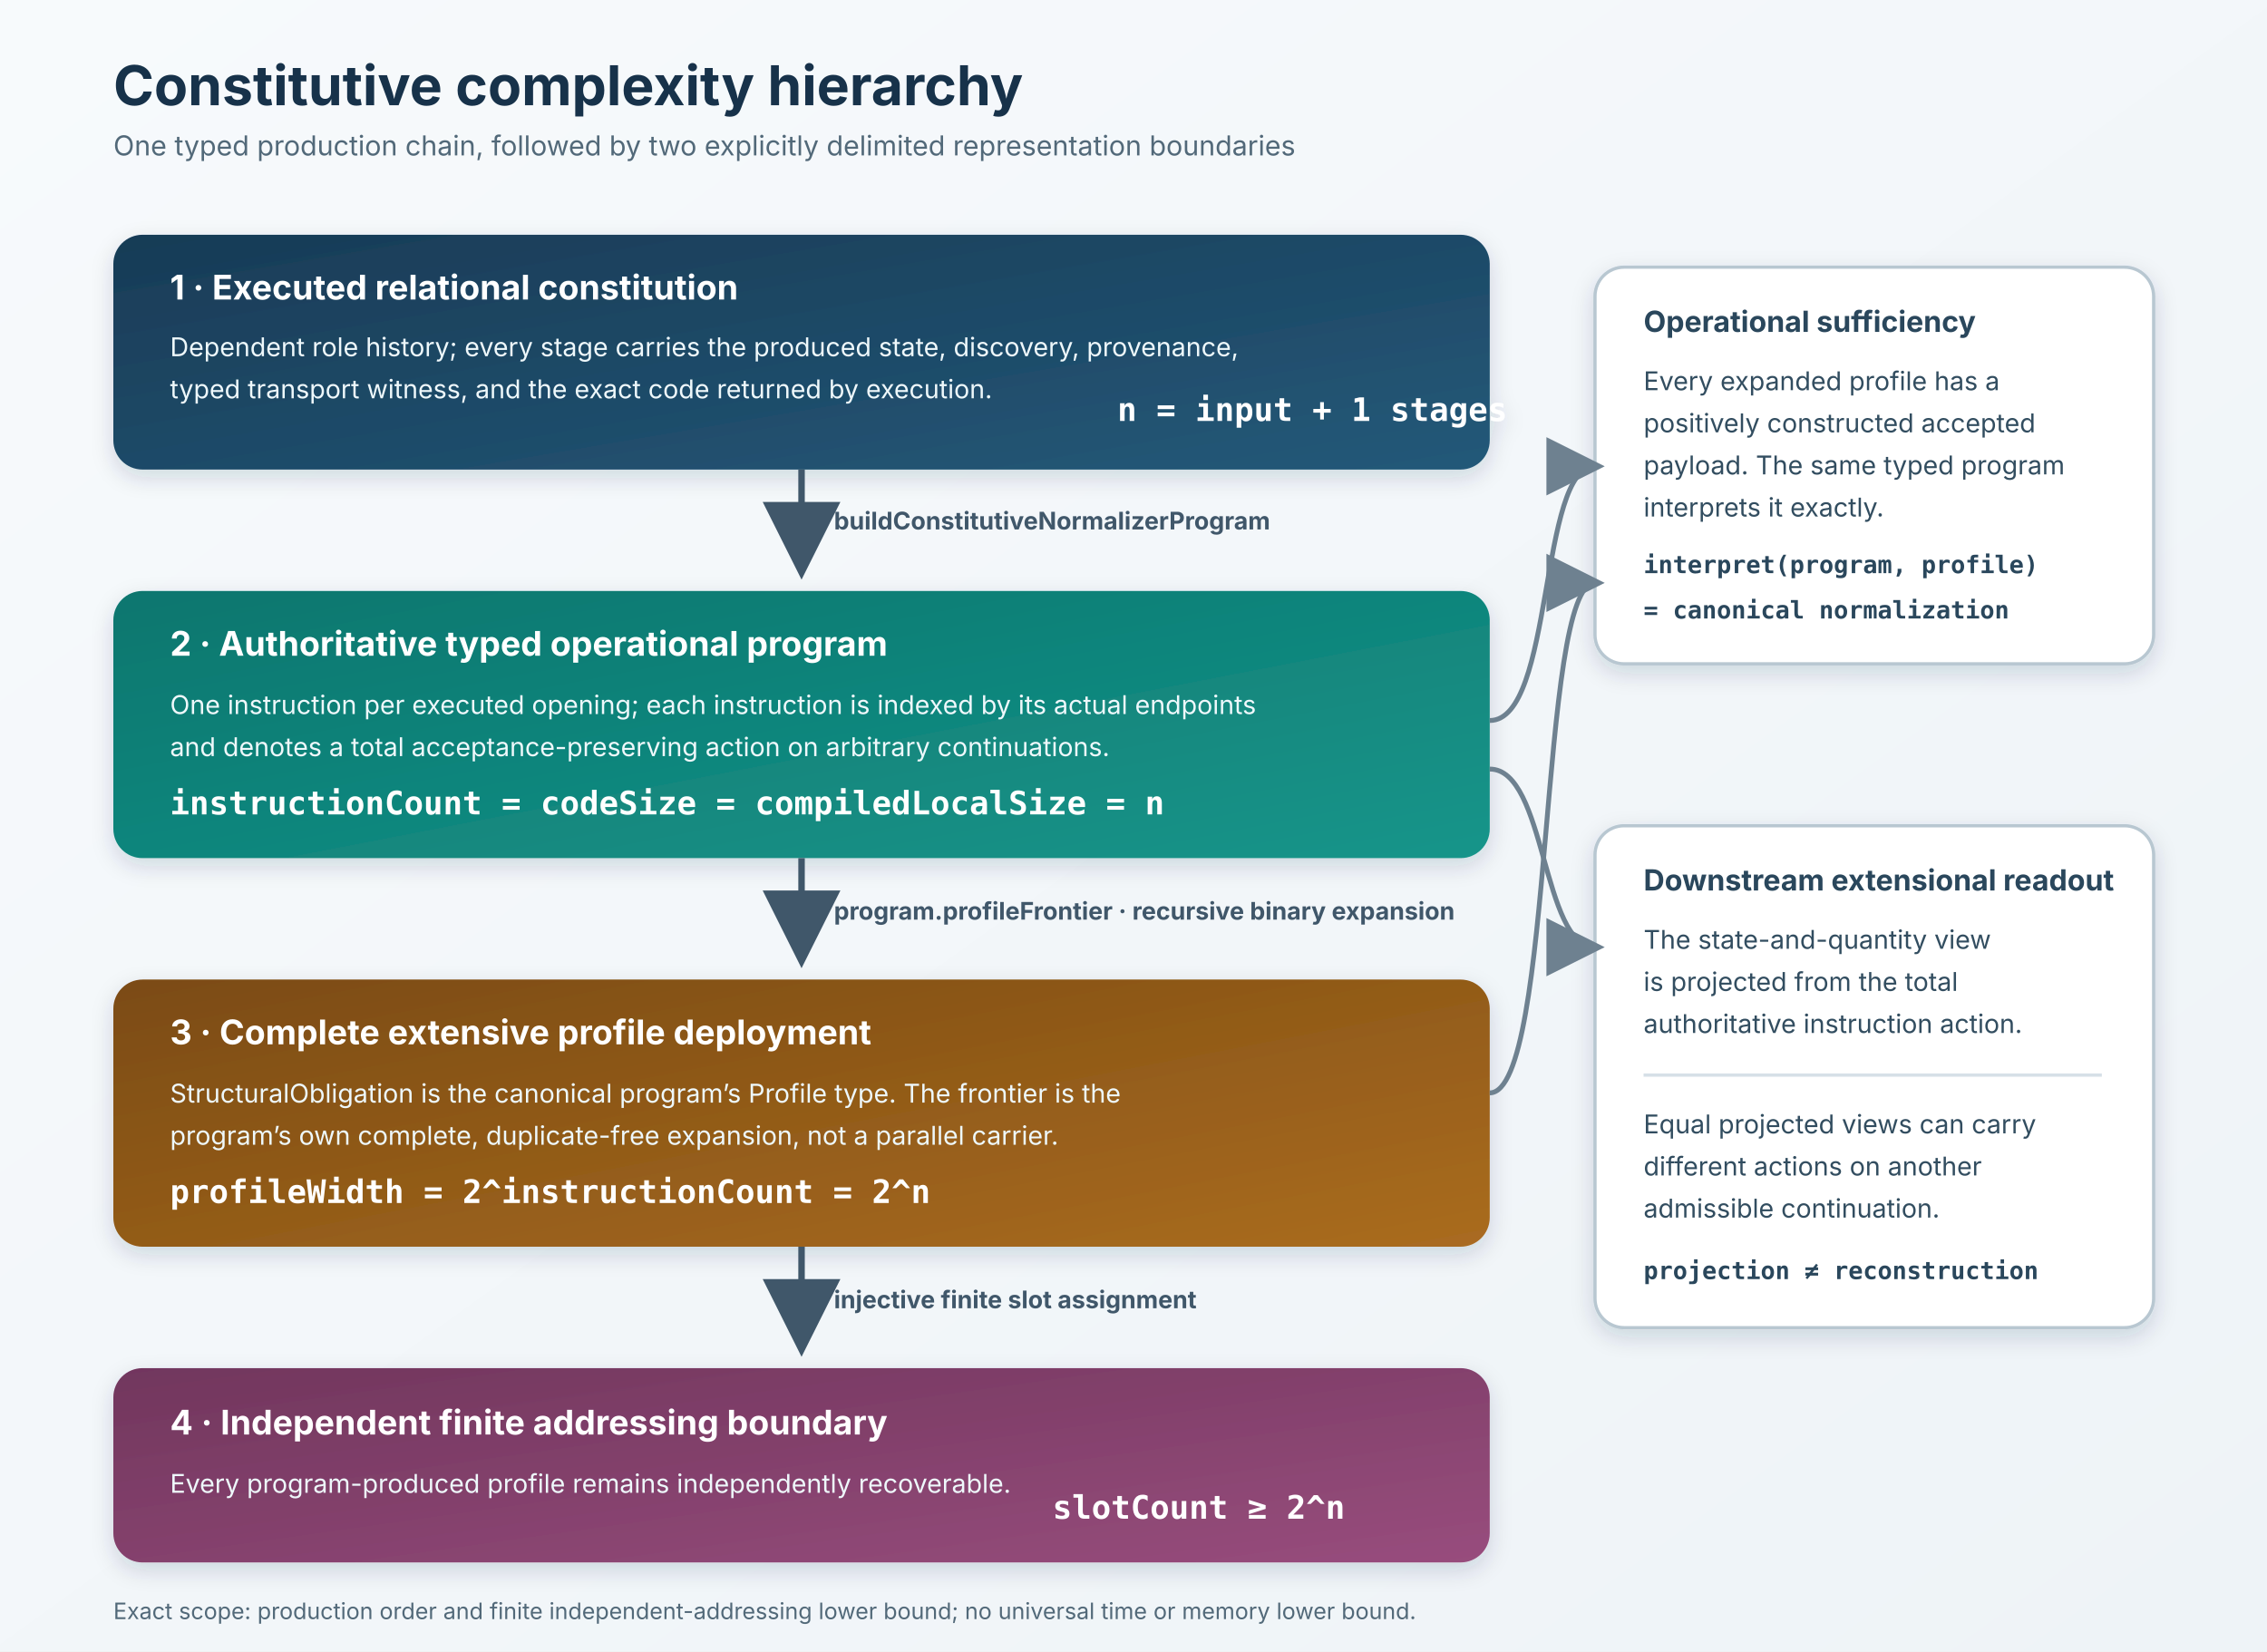
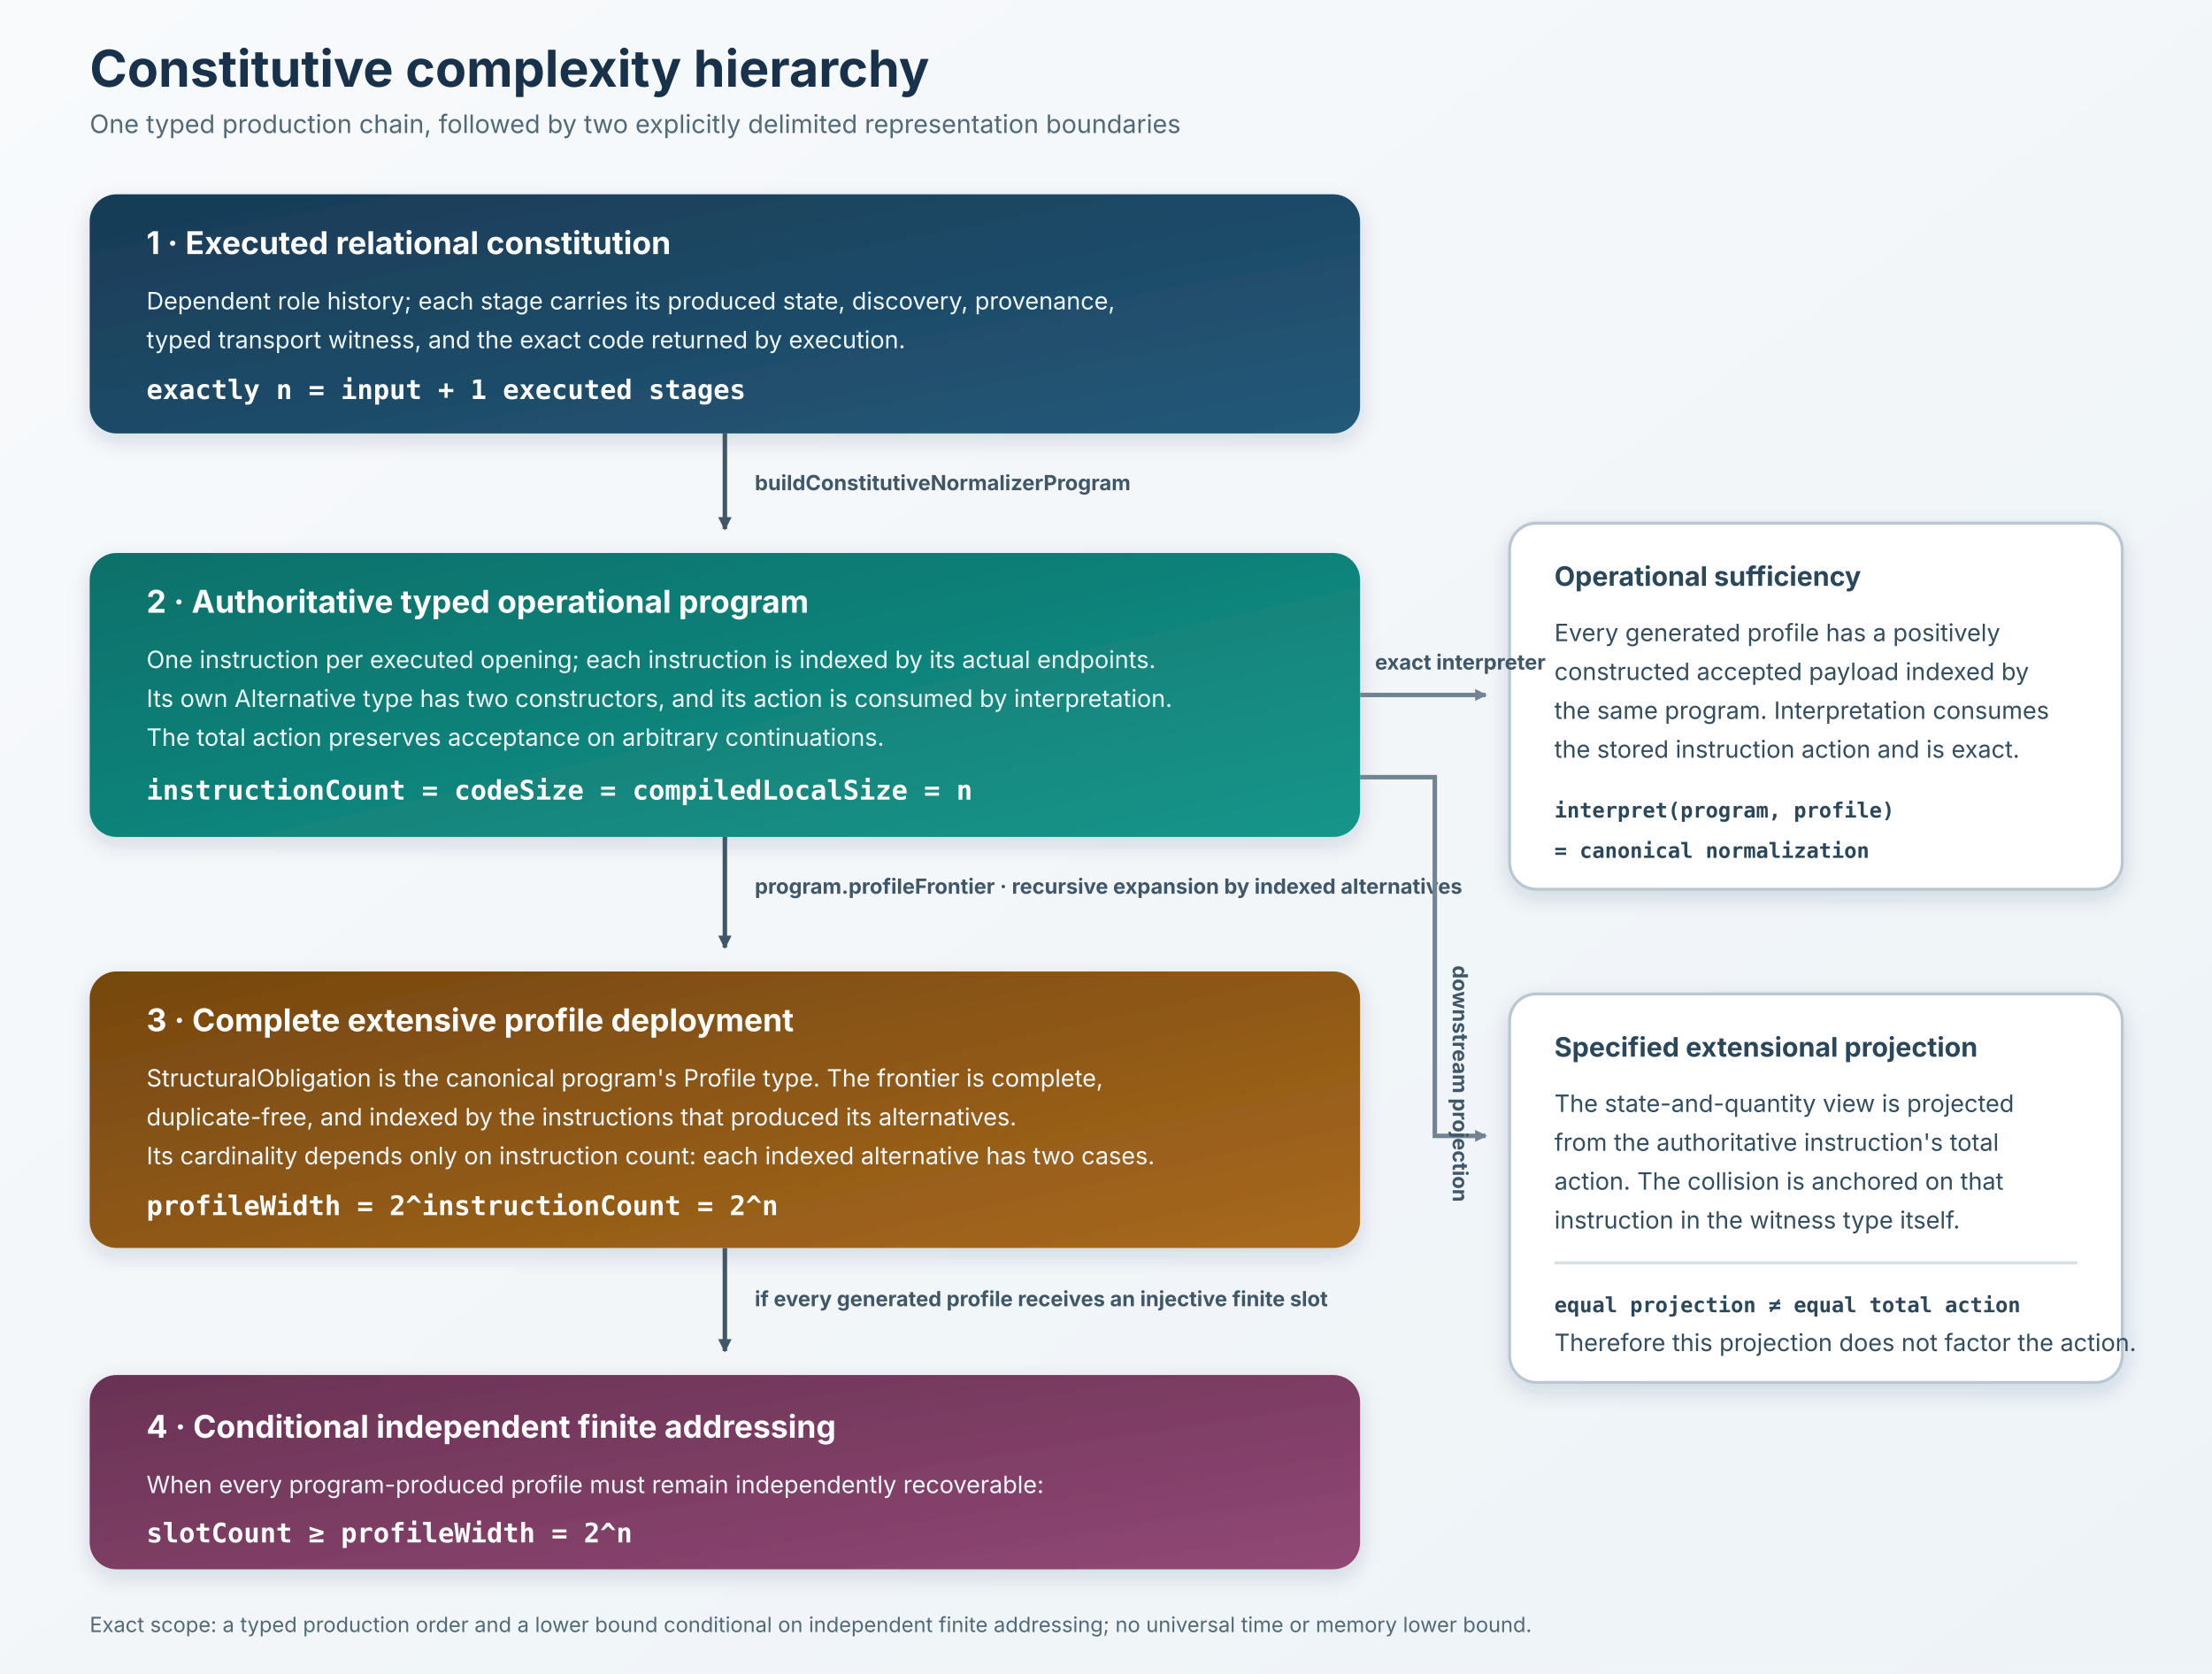
- <svg xmlns="http://www.w3.org/2000/svg" width="1400" height="1020" viewBox="0 0 1400 1020" role="img" aria-labelledby="title desc">
+ <svg xmlns="http://www.w3.org/2000/svg" width="1480" height="1120" viewBox="0 0 1480 1120" role="img" aria-labelledby="title desc">
  <defs>
    <linearGradient id="background" x1="0" y1="0" x2="1" y2="1">
-       <stop offset="0" stop-color="#f7fafc" />
-       <stop offset="1" stop-color="#eef3f7" />
+       <stop offset="0" stop-color="#f8fafc" />
+       <stop offset="1" stop-color="#edf3f7" />
    </linearGradient>
    <linearGradient id="constitutive" x1="0" y1="0" x2="1" y2="1">
      <stop offset="0" stop-color="#183b56" />
      <stop offset="1" stop-color="#245979" />
    </linearGradient>
    <linearGradient id="program" x1="0" y1="0" x2="1" y2="1">
-       <stop offset="0" stop-color="#0d766e" />
+       <stop offset="0" stop-color="#0d706a" />
      <stop offset="1" stop-color="#15958a" />
    </linearGradient>
    <linearGradient id="extensive" x1="0" y1="0" x2="1" y2="1">
-       <stop offset="0" stop-color="#7b4b12" />
-       <stop offset="1" stop-color="#aa6c20" />
+       <stop offset="0" stop-color="#75470f" />
+       <stop offset="1" stop-color="#a8691e" />
    </linearGradient>
    <linearGradient id="addressing" x1="0" y1="0" x2="1" y2="1">
-       <stop offset="0" stop-color="#71365d" />
-       <stop offset="1" stop-color="#984d7d" />
+       <stop offset="0" stop-color="#693254" />
+       <stop offset="1" stop-color="#914875" />
    </linearGradient>
    <filter id="shadow" x="-20%" y="-20%" width="140%" height="140%">
-       <feDropShadow dx="0" dy="5" stdDeviation="7" flood-color="#17324a" flood-opacity="0.16" />
+       <feDropShadow dx="0" dy="5" stdDeviation="7" flood-color="#17324a" flood-opacity="0.15" />
    </filter>
-     <marker id="arrow" markerWidth="12" markerHeight="12" refX="10" refY="6" orient="auto">
-       <path d="M0,0 L12,6 L0,12 z" fill="#40576a" />
+     <marker id="arrow" markerUnits="userSpaceOnUse" markerWidth="9" markerHeight="9" refX="8" refY="4.5" orient="auto">
+       <path d="M0 0 L9 4.5 L0 9 Z" fill="#40576a" />
    </marker>
-     <marker id="arrowSoft" markerWidth="12" markerHeight="12" refX="10" refY="6" orient="auto">
-       <path d="M0,0 L12,6 L0,12 z" fill="#6e8190" />
+     <marker id="arrowSoft" markerUnits="userSpaceOnUse" markerWidth="8" markerHeight="8" refX="7" refY="4" orient="auto">
+       <path d="M0 0 L8 4 L0 8 Z" fill="#708493" />
    </marker>
    <style>
      .title { font: 700 34px Inter, Segoe UI, sans-serif; fill: #17324a; }
      .subtitle { font: 400 17px Inter, Segoe UI, sans-serif; fill: #526979; }
      .layer { font: 700 21px Inter, Segoe UI, sans-serif; fill: #fff; }
-       .metric { font: 700 20px ui-monospace, SFMono-Regular, Consolas, monospace; fill: #fff; }
+       .metric { font: 700 18px ui-monospace, SFMono-Regular, Consolas, monospace; fill: #fff; }
      .bodyLight { font: 400 16px Inter, Segoe UI, sans-serif; fill: #eef8fb; }
      .body { font: 400 16px Inter, Segoe UI, sans-serif; fill: #334e60; }
      .small { font: 400 14px Inter, Segoe UI, sans-serif; fill: #526979; }
-       .label { font: 700 15px Inter, Segoe UI, sans-serif; fill: #40576a; }
+       .label { font: 700 14px Inter, Segoe UI, sans-serif; fill: #40576a; }
      .sideTitle { font: 700 18px Inter, Segoe UI, sans-serif; fill: #29465b; }
-       .code { font: 600 15px ui-monospace, SFMono-Regular, Consolas, monospace; fill: #29465b; }
+       .code { font: 600 14px ui-monospace, SFMono-Regular, Consolas, monospace; fill: #29465b; }
    </style>
  </defs>
-   <rect width="1400" height="1020" fill="url(#background)" />
-   <text x="70" y="65" class="title">Constitutive complexity hierarchy</text>
-   <text x="70" y="96" class="subtitle">One typed production chain, followed by two explicitly delimited representation boundaries</text>
+   <rect width="1480" height="1120" fill="url(#background)" />
+   <text x="60" y="58" class="title">Constitutive complexity hierarchy</text>
+   <text x="60" y="89" class="subtitle">One typed production chain, followed by two explicitly delimited representation boundaries</text>
  <g filter="url(#shadow)">
-     <rect x="70" y="145" width="850" height="145" rx="18" fill="url(#constitutive)" />
-     <text x="105" y="185" class="layer">1 · Executed relational constitution</text>
-     <text x="105" y="220" class="bodyLight">Dependent role history; every stage carries the produced state, discovery, provenance,</text>
-     <text x="105" y="246" class="bodyLight">typed transport witness, and the exact code returned by execution.</text>
-     <text x="690" y="260" class="metric">n = input + 1 stages</text>
+     <rect x="60" y="130" width="850" height="160" rx="18" fill="url(#constitutive)" />
+     <text x="98" y="170" class="layer">1 · Executed relational constitution</text>
+     <text x="98" y="207" class="bodyLight">Dependent role history; each stage carries its produced state, discovery, provenance,</text>
+     <text x="98" y="233" class="bodyLight">typed transport witness, and the exact code returned by execution.</text>
+     <text x="98" y="267" class="metric">exactly n = input + 1 executed stages</text>
  </g>
-   <path d="M495 290 L495 350" stroke="#40576a" stroke-width="4" fill="none" marker-end="url(#arrow)" />
-   <text x="515" y="327" class="label">buildConstitutiveNormalizerProgram</text>
+   <path d="M485 290 L485 354" stroke="#40576a" stroke-width="3" fill="none" marker-end="url(#arrow)" />
+   <text x="505" y="328" class="label">buildConstitutiveNormalizerProgram</text>
  <g filter="url(#shadow)">
-     <rect x="70" y="365" width="850" height="165" rx="18" fill="url(#program)" />
-     <text x="105" y="405" class="layer">2 · Authoritative typed operational program</text>
-     <text x="105" y="441" class="bodyLight">One instruction per executed opening; each instruction is indexed by its actual endpoints</text>
-     <text x="105" y="467" class="bodyLight">and denotes a total acceptance-preserving action on arbitrary continuations.</text>
-     <text x="105" y="503" class="metric">instructionCount = codeSize = compiledLocalSize = n</text>
+     <rect x="60" y="370" width="850" height="190" rx="18" fill="url(#program)" />
+     <text x="98" y="410" class="layer">2 · Authoritative typed operational program</text>
+     <text x="98" y="447" class="bodyLight">One instruction per executed opening; each instruction is indexed by its actual endpoints.</text>
+     <text x="98" y="473" class="bodyLight">Its own Alternative type has two constructors, and its action is consumed by interpretation.</text>
+     <text x="98" y="499" class="bodyLight">The total action preserves acceptance on arbitrary continuations.</text>
+     <text x="98" y="535" class="metric">instructionCount = codeSize = compiledLocalSize = n</text>
  </g>
-   <path d="M495 530 L495 590" stroke="#40576a" stroke-width="4" fill="none" marker-end="url(#arrow)" />
-   <text x="515" y="568" class="label">program.profileFrontier · recursive binary expansion</text>
+   <path d="M485 560 L485 634" stroke="#40576a" stroke-width="3" fill="none" marker-end="url(#arrow)" />
+   <text x="505" y="598" class="label">program.profileFrontier · recursive expansion by indexed alternatives</text>
  <g filter="url(#shadow)">
-     <rect x="70" y="605" width="850" height="165" rx="18" fill="url(#extensive)" />
-     <text x="105" y="645" class="layer">3 · Complete extensive profile deployment</text>
-     <text x="105" y="681" class="bodyLight">StructuralObligation is the canonical program’s Profile type. The frontier is the</text>
-     <text x="105" y="707" class="bodyLight">program’s own complete, duplicate-free expansion, not a parallel carrier.</text>
-     <text x="105" y="743" class="metric">profileWidth = 2^instructionCount = 2^n</text>
+     <rect x="60" y="650" width="850" height="185" rx="18" fill="url(#extensive)" />
+     <text x="98" y="690" class="layer">3 · Complete extensive profile deployment</text>
+     <text x="98" y="727" class="bodyLight">StructuralObligation is the canonical program's Profile type. The frontier is complete,</text>
+     <text x="98" y="753" class="bodyLight">duplicate-free, and indexed by the instructions that produced its alternatives.</text>
+     <text x="98" y="779" class="bodyLight">Its cardinality depends only on instruction count: each indexed alternative has two cases.</text>
+     <text x="98" y="813" class="metric">profileWidth = 2^instructionCount = 2^n</text>
  </g>
-   <path d="M495 770 L495 830" stroke="#40576a" stroke-width="4" fill="none" marker-end="url(#arrow)" />
-   <text x="515" y="808" class="label">injective finite slot assignment</text>
+   <path d="M485 835 L485 904" stroke="#40576a" stroke-width="3" fill="none" marker-end="url(#arrow)" />
+   <text x="505" y="874" class="label">if every generated profile receives an injective finite slot</text>
  <g filter="url(#shadow)">
-     <rect x="70" y="845" width="850" height="120" rx="18" fill="url(#addressing)" />
-     <text x="105" y="886" class="layer">4 · Independent finite addressing boundary</text>
-     <text x="105" y="922" class="bodyLight">Every program-produced profile remains independently recoverable.</text>
-     <text x="650" y="938" class="metric">slotCount ≥ 2^n</text>
+     <rect x="60" y="920" width="850" height="130" rx="18" fill="url(#addressing)" />
+     <text x="98" y="962" class="layer">4 · Conditional independent finite addressing</text>
+     <text x="98" y="999" class="bodyLight">When every program-produced profile must remain independently recoverable:</text>
+     <text x="98" y="1032" class="metric">slotCount ≥ profileWidth = 2^n</text>
  </g>
  <g filter="url(#shadow)">
-     <rect x="985" y="165" width="345" height="245" rx="18" fill="#ffffff" stroke="#b8c7d1" stroke-width="2" />
-     <text x="1015" y="205" class="sideTitle">Operational sufficiency</text>
-     <text x="1015" y="241" class="body">Every expanded profile has a</text>
-     <text x="1015" y="267" class="body">positively constructed accepted</text>
-     <text x="1015" y="293" class="body">payload. The same typed program</text>
-     <text x="1015" y="319" class="body">interprets it exactly.</text>
-     <text x="1015" y="354" class="code">interpret(program, profile)</text>
-     <text x="1015" y="382" class="code">= canonical normalization</text>
+     <rect x="1010" y="350" width="410" height="245" rx="18" fill="#fff" stroke="#b8c7d1" stroke-width="2" />
+     <text x="1040" y="392" class="sideTitle">Operational sufficiency</text>
+     <text x="1040" y="429" class="body">Every generated profile has a positively</text>
+     <text x="1040" y="455" class="body">constructed accepted payload indexed by</text>
+     <text x="1040" y="481" class="body">the same program. Interpretation consumes</text>
+     <text x="1040" y="507" class="body">the stored instruction action and is exact.</text>
+     <text x="1040" y="547" class="code">interpret(program, profile)</text>
+     <text x="1040" y="574" class="code">= canonical normalization</text>
  </g>
-   <path d="M920 445 C960 445 950 288 985 288" stroke="#6e8190" stroke-width="3" fill="none" marker-end="url(#arrowSoft)" />
-   <path d="M920 675 C960 675 950 360 985 360" stroke="#6e8190" stroke-width="3" fill="none" marker-end="url(#arrowSoft)" />
+   <path d="M910 465 L994 465" stroke="#708493" stroke-width="3" fill="none" marker-end="url(#arrowSoft)" />
+   <text x="920" y="448" class="label">exact interpreter</text>
  <g filter="url(#shadow)">
-     <rect x="985" y="510" width="345" height="310" rx="18" fill="#ffffff" stroke="#b8c7d1" stroke-width="2" />
-     <text x="1015" y="550" class="sideTitle">Downstream extensional readout</text>
-     <text x="1015" y="586" class="body">The state-and-quantity view</text>
-     <text x="1015" y="612" class="body">is projected from the total</text>
-     <text x="1015" y="638" class="body">authoritative instruction action.</text>
-     <line x1="1015" y1="664" x2="1298" y2="664" stroke="#d6e0e7" stroke-width="2" />
-     <text x="1015" y="700" class="body">Equal projected views can carry</text>
-     <text x="1015" y="726" class="body">different actions on another</text>
-     <text x="1015" y="752" class="body">admissible continuation.</text>
-     <text x="1015" y="790" class="code">projection ≠ reconstruction</text>
+     <rect x="1010" y="665" width="410" height="260" rx="18" fill="#fff" stroke="#b8c7d1" stroke-width="2" />
+     <text x="1040" y="707" class="sideTitle">Specified extensional projection</text>
+     <text x="1040" y="744" class="body">The state-and-quantity view is projected</text>
+     <text x="1040" y="770" class="body">from the authoritative instruction's total</text>
+     <text x="1040" y="796" class="body">action. The collision is anchored on that</text>
+     <text x="1040" y="822" class="body">instruction in the witness type itself.</text>
+     <line x1="1040" y1="845" x2="1390" y2="845" stroke="#d6e0e7" stroke-width="2" />
+     <text x="1040" y="878" class="code">equal projection ≠ equal total action</text>
+     <text x="1040" y="904" class="body">Therefore this projection does not factor the action.</text>
  </g>
-   <path d="M920 475 C955 475 952 585 985 585" stroke="#6e8190" stroke-width="3" fill="none" marker-end="url(#arrowSoft)" />
-   <text x="70" y="1000" class="small">Exact scope: production order and finite independent-addressing lower bound; no universal time or memory lower bound.</text>
+   <path d="M910 520 L960 520 L960 760 L994 760" stroke="#708493" stroke-width="3" fill="none" marker-end="url(#arrowSoft)" />
+   <text x="972" y="646" class="label" transform="rotate(90 972 646)">downstream projection</text>
+   <text x="60" y="1092" class="small">Exact scope: a typed production order and a lower bound conditional on independent finite addressing; no universal time or memory lower bound.</text>
</svg>
